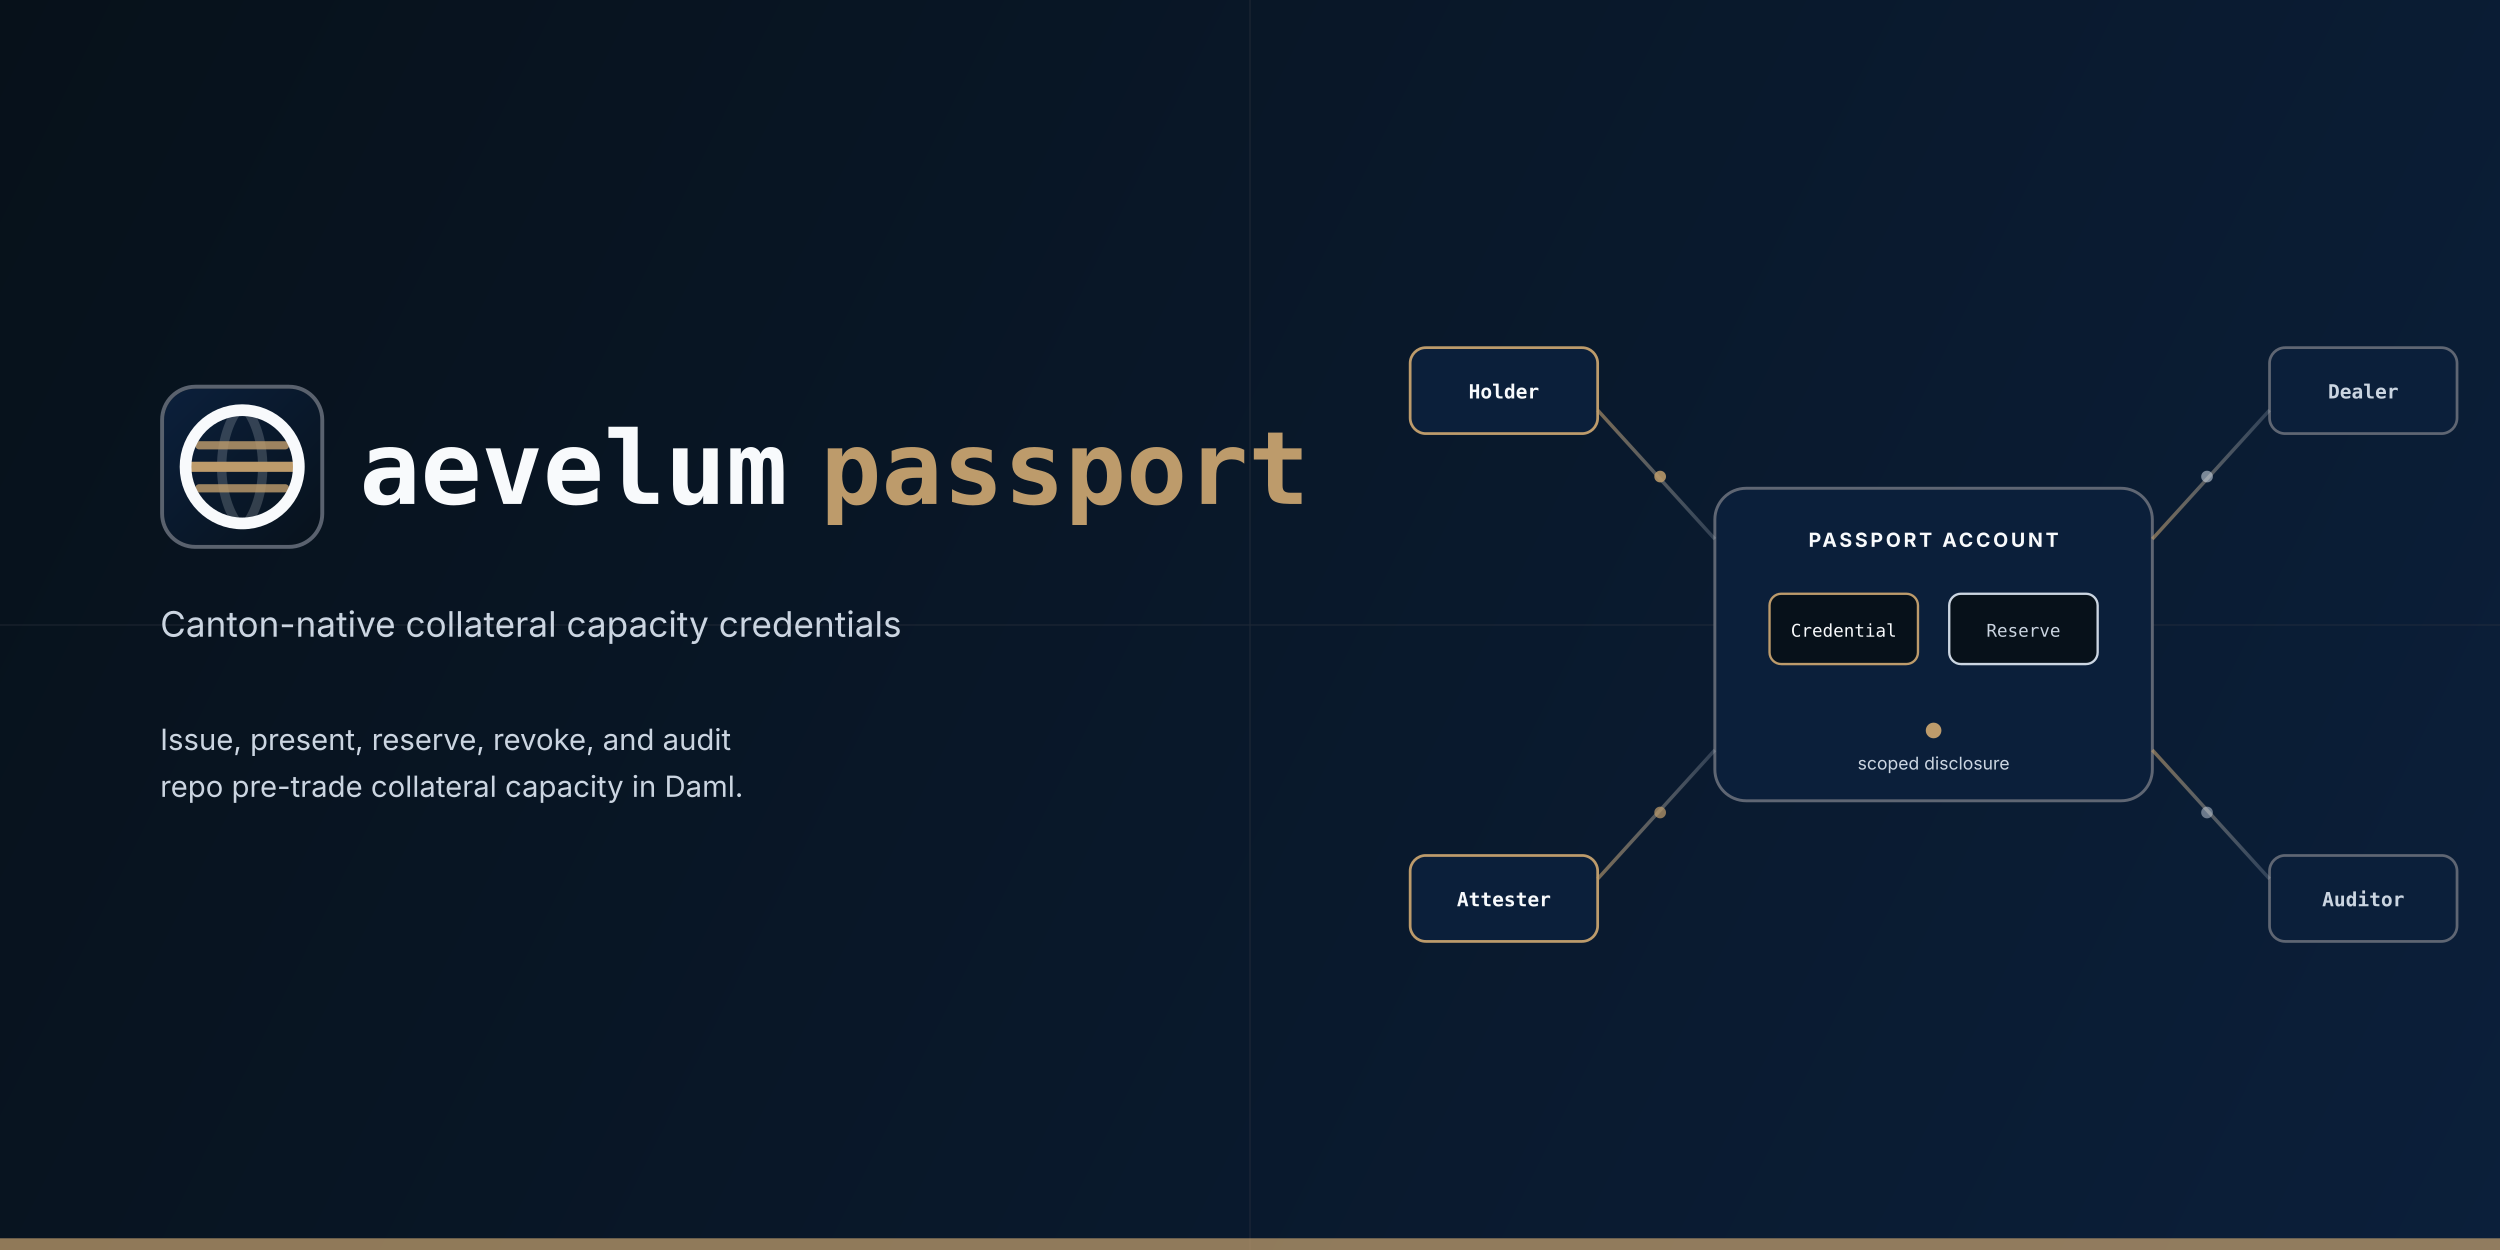
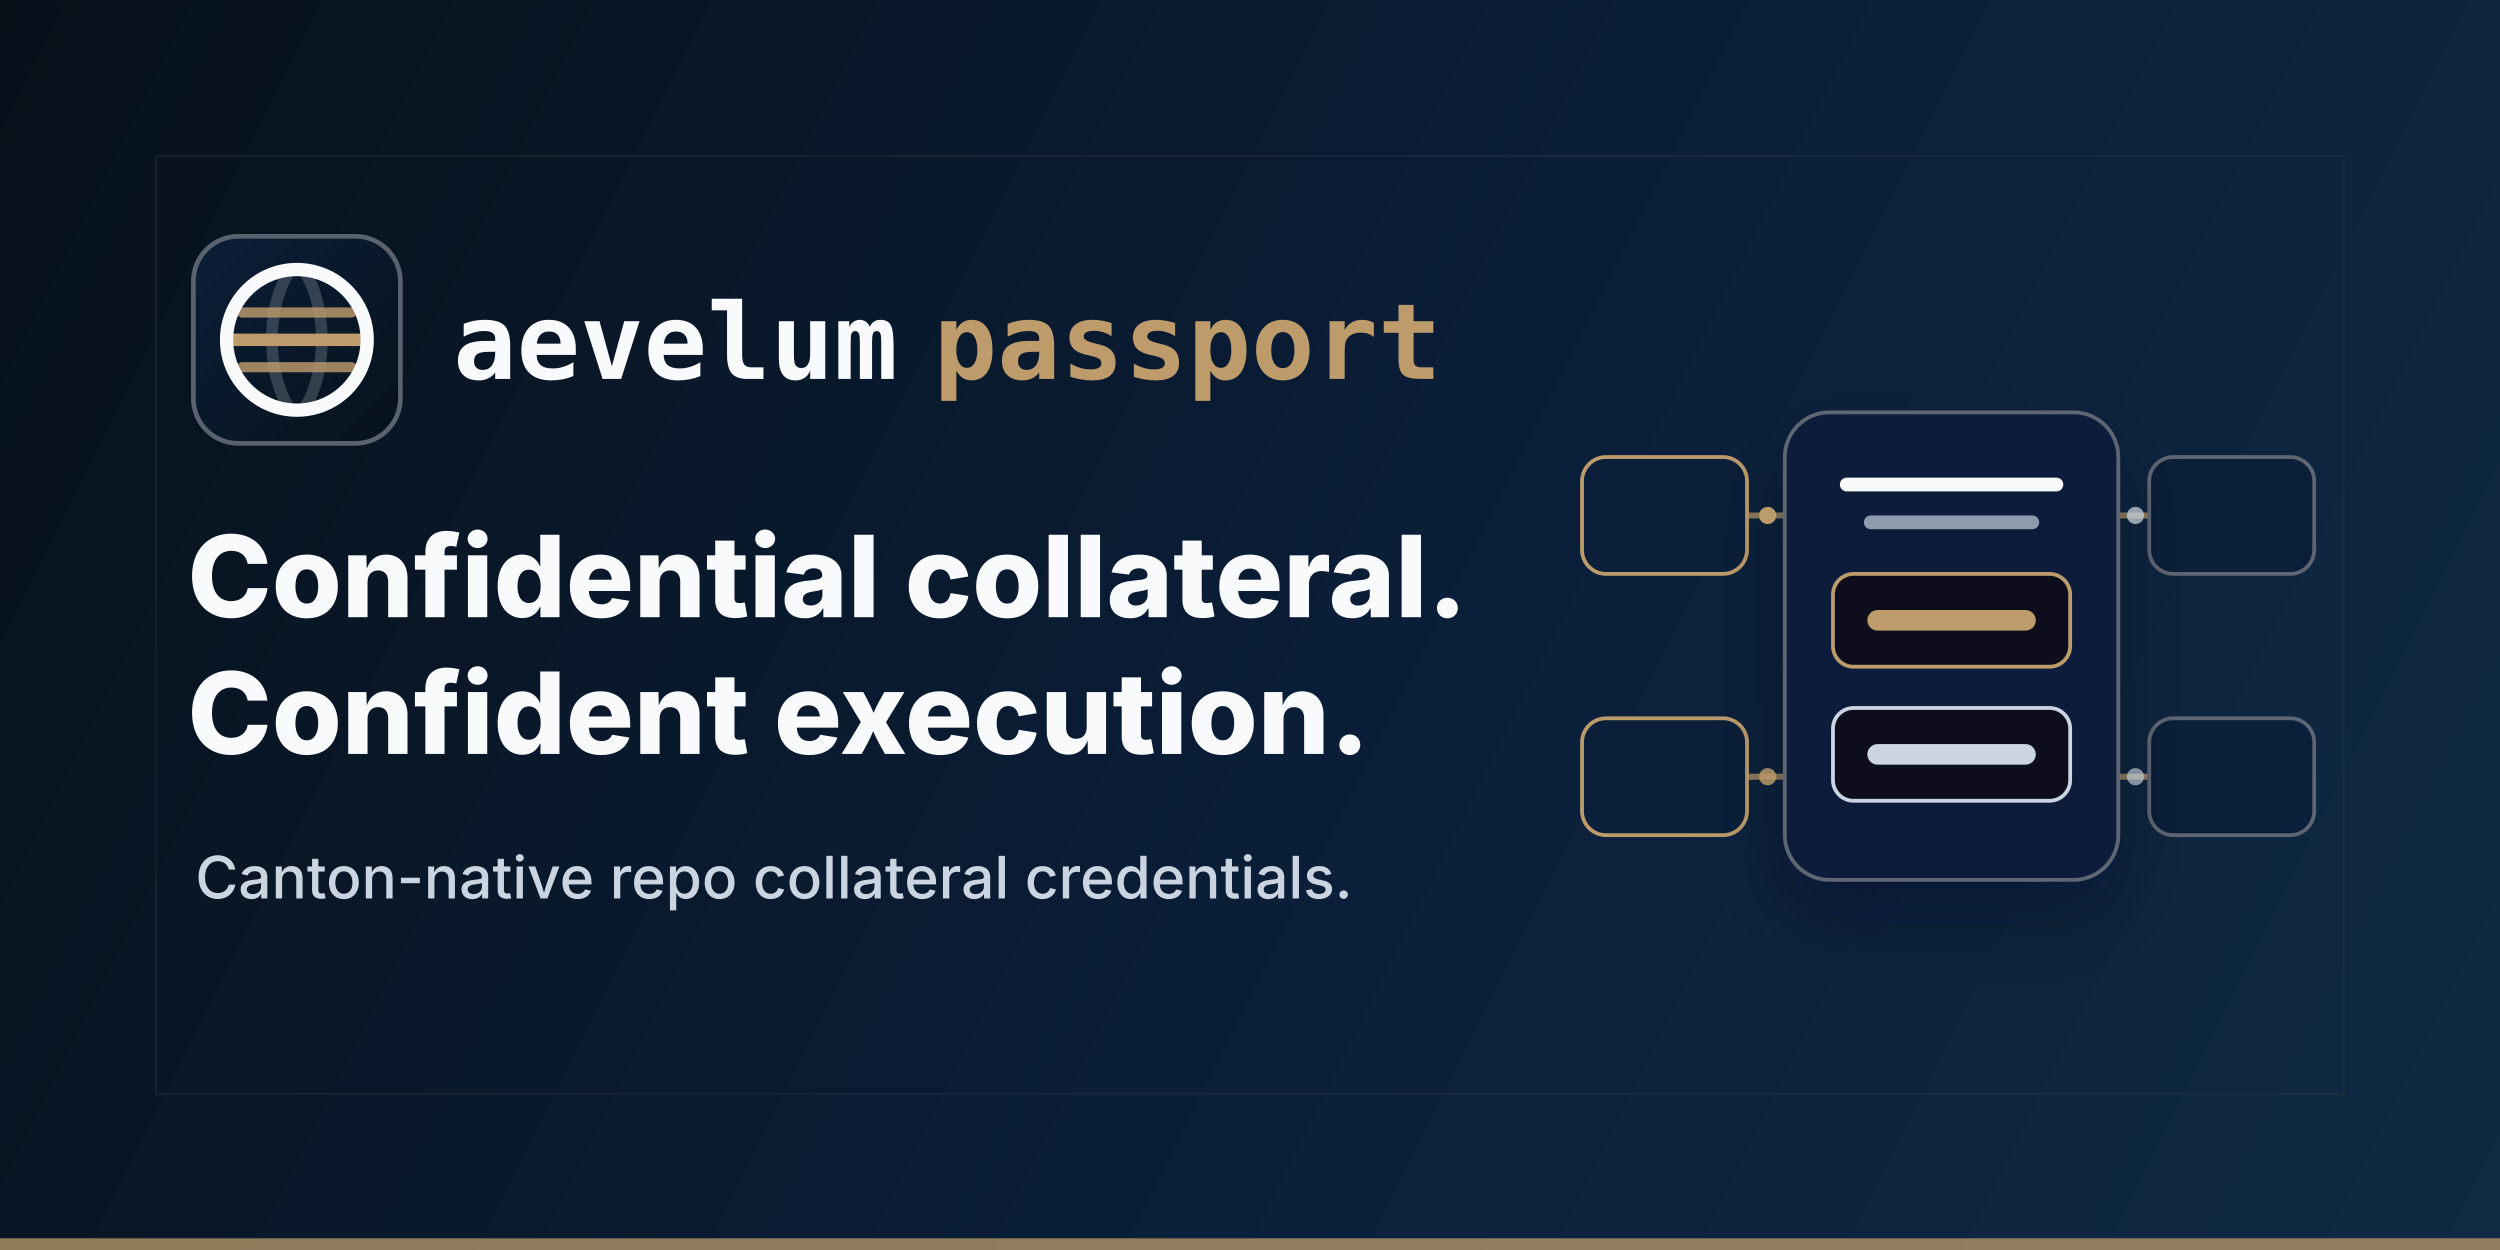
- <svg xmlns="http://www.w3.org/2000/svg" viewBox="0 0 1280 640" fill="none">
+ <svg xmlns="http://www.w3.org/2000/svg" viewBox="0 0 1280 640" fill="none" role="img" aria-label="Aevelum Passport README banner for dark mode">
  <defs>
    <linearGradient id="bg" x1="0" y1="0" x2="1280" y2="640" gradientUnits="userSpaceOnUse">
      <stop stop-color="#07111A" />
-       <stop offset="100%" stop-color="#0B1F3A" />
+       <stop offset="58%" stop-color="#0B1F3A" />
+       <stop offset="100%" stop-color="#102A43" />
    </linearGradient>
-     <linearGradient id="darkSurface" x1="8" y1="8" x2="88" y2="88" gradientUnits="userSpaceOnUse">
+     <linearGradient id="iconSurface" x1="0" y1="0" x2="112" y2="112" gradientUnits="userSpaceOnUse">
      <stop stop-color="#0B1F3A" />
      <stop offset="100%" stop-color="#07111A" />
    </linearGradient>
-     <linearGradient id="linkLine" x1="0" y1="0" x2="1" y2="0">
-       <stop stop-color="#BD9B6B" stop-opacity="0.62" />
-       <stop offset="100%" stop-color="#CBD5E1" stop-opacity="0.20" />
+     <linearGradient id="lineGold" x1="810" y1="190" x2="1185" y2="452" gradientUnits="userSpaceOnUse">
+       <stop stop-color="#BD9B6B" stop-opacity="0.72" />
+       <stop offset="100%" stop-color="#CBD5E1" stop-opacity="0.24" />
    </linearGradient>
+     <filter id="cardShadow" x="-20%" y="-20%" width="140%" height="150%" color-interpolation-filters="sRGB">
+       <feDropShadow dx="0" dy="24" flood-color="#07111A" flood-opacity="0.32" stdDeviation="22" />
+     </filter>
    <clipPath id="globeInterior">
-       <circle cx="44" cy="44" r="29" />
+       <circle cx="56" cy="56" r="36" />
    </clipPath>
  </defs>
  <rect width="1280" height="640" fill="url(#bg)" />
-   <g stroke="#343741" stroke-width="0.5" opacity="0.55">
-     <line x1="0" y1="320" x2="1280" y2="320" />
-     <line x1="640" y1="0" x2="640" y2="640" />
+   <rect x="80" y="80" width="1120" height="480" stroke="#343741" stroke-opacity="0.38" stroke-width="1" />
+   <rect x="0" y="634" width="1280" height="6" fill="#BD9B6B" opacity="0.75" />
+   <g transform="translate(96, 118)">
+     <rect x="4" y="4" width="104" height="104" rx="22" fill="url(#iconSurface)" />
+     <rect x="3" y="3" width="106" height="106" rx="23" stroke="#5F6673" stroke-opacity="0.95" stroke-width="2.4" />
+     <g clip-path="url(#globeInterior)">
+       <path d="M56 16 C39 34 39 78 56 96 C73 78 73 34 56 16" stroke="#F8FAFC" stroke-opacity="0.18" stroke-width="6" stroke-linecap="round" stroke-linejoin="round" />
+       <path d="M21 56 H91" stroke="#BD9B6B" stroke-width="6.4" />
+       <path d="M28 42 H84" stroke="#BD9B6B" stroke-opacity="0.82" stroke-width="5.2" stroke-linecap="round" />
+       <path d="M28 70 H84" stroke="#BD9B6B" stroke-opacity="0.82" stroke-width="5.2" stroke-linecap="round" />
+     </g>
+     <circle cx="56" cy="56" r="36" stroke="#F8FAFC" stroke-width="6.8" />
  </g>
-   <g transform="translate(80, 195)">
-     <rect x="4" y="4" width="80" height="80" rx="16" fill="url(#darkSurface)" />
-     <rect x="3" y="3" width="82" height="82" rx="17" stroke="#5F6673" stroke-opacity="0.95" stroke-width="2" />
-     <g clip-path="url(#globeInterior)">
-       <path d="M44 12 C30 27 30 61 44 76 C58 61 58 27 44 12" stroke="#F8FAFC" stroke-opacity="0.18" stroke-width="4.8" stroke-linecap="round" stroke-linejoin="round" />
-       <path d="M16 44 H72" stroke="#BD9B6B" stroke-width="5.2" />
-       <path d="M22 33 H66" stroke="#BD9B6B" stroke-opacity="0.82" stroke-width="4.2" stroke-linecap="round" />
-       <path d="M22 55 H66" stroke="#BD9B6B" stroke-opacity="0.82" stroke-width="4.2" stroke-linecap="round" />
+   <text x="232" y="194" font-family="'SF Mono', Menlo, Monaco, Consolas, monospace" font-size="54" font-weight="700" fill="#F8FAFC">aevelum</text>
+   <text x="478" y="194" font-family="'SF Mono', Menlo, Monaco, Consolas, monospace" font-size="54" font-weight="700" fill="#BD9B6B">passport</text>
+   <text x="96" y="316" font-family="'Inter', 'SF Pro', -apple-system, system-ui, sans-serif" font-size="58" font-weight="800" fill="#F8FAFC">
+     Confidential collateral.
+   </text>
+   <text x="96" y="386" font-family="'Inter', 'SF Pro', -apple-system, system-ui, sans-serif" font-size="58" font-weight="800" fill="#F8FAFC">
+     Confident execution.
+   </text>
+   <text x="100" y="460" font-family="'Inter', 'SF Pro', -apple-system, system-ui, sans-serif" font-size="30" font-weight="500" fill="#CBD5E1">
+     Canton-native repo collateral credentials.
+   </text>
+   <g transform="translate(810, 190) scale(0.88)">
+     <g stroke="url(#lineGold)" stroke-width="3.5" stroke-linecap="round">
+       <path d="M54 84 H138" />
+       <path d="M54 236 H138" />
+       <path d="M292 84 H374" />
+       <path d="M292 236 H374" />
    </g>
-     <circle cx="44" cy="44" r="29" stroke="#F8FAFC" stroke-width="6" />
+     <g fill="#0B1F3A" stroke-width="2.2">
+       <rect x="0" y="50" width="96" height="68" rx="14" stroke="#BD9B6B" />
+       <rect x="0" y="202" width="96" height="68" rx="14" stroke="#BD9B6B" />
+       <rect x="330" y="50" width="96" height="68" rx="14" stroke="#5F6673" />
+       <rect x="330" y="202" width="96" height="68" rx="14" stroke="#5F6673" />
+     </g>
+     <g filter="url(#cardShadow)">
+       <rect x="118" y="24" width="194" height="272" rx="26" fill="#0B1F3A" stroke="#5F6673" stroke-width="2.2" />
+       <rect x="150" y="62" width="130" height="8" rx="4" fill="#F8FAFC" />
+       <rect x="164" y="84" width="102" height="8" rx="4" fill="#CBD5E1" opacity="0.68" />
+       <rect x="146" y="118" width="138" height="54" rx="12" fill="#07111A" stroke="#BD9B6B" stroke-width="2.2" />
+       <rect x="166" y="139" width="98" height="12" rx="6" fill="#BD9B6B" />
+       <rect x="146" y="196" width="138" height="54" rx="12" fill="#07111A" stroke="#CBD5E1" stroke-width="2.2" />
+       <rect x="166" y="217" width="98" height="12" rx="6" fill="#CBD5E1" />
+     </g>
+     <circle cx="108" cy="84" r="5" fill="#BD9B6B" />
+     <circle cx="108" cy="236" r="5" fill="#BD9B6B" opacity="0.82" />
+     <circle cx="322" cy="84" r="5" fill="#CBD5E1" opacity="0.72" />
+     <circle cx="322" cy="236" r="5" fill="#CBD5E1" opacity="0.62" />
  </g>
-   <text x="184" y="258" font-family="'SF Mono', Menlo, Monaco, Consolas, monospace" font-size="52" font-weight="700" fill="#F8FAFC">aevelum</text>
-   <text x="420" y="258" font-family="'SF Mono', Menlo, Monaco, Consolas, monospace" font-size="52" font-weight="700" fill="#BD9B6B">passport</text>
-   <text x="82" y="326" font-family="'Inter', 'SF Pro', -apple-system, system-ui, sans-serif" font-size="18" fill="#CBD5E1">
-     Canton-native collateral capacity credentials
-   </text>
-   <g font-family="'Inter', system-ui, sans-serif" font-size="15" fill="#CBD5E1">
-     <text x="82" y="384">Issue, present, reserve, revoke, and audit</text>
-     <text x="82" y="408">repo pre-trade collateral capacity in Daml.</text>
-   </g>
-   <g transform="translate(730, 132)">
-     <rect x="148" y="118" width="224" height="160" rx="16" fill="#0B1F3A" stroke="#5F6673" stroke-width="1.5" />
-     <text x="260" y="148" text-anchor="middle" font-family="'Inter', system-ui, sans-serif" font-size="10" font-weight="700" fill="#F8FAFC" letter-spacing="1.4">PASSPORT ACCOUNT</text>
-     <rect x="176" y="172" width="76" height="36" rx="6" fill="#07111A" stroke="#BD9B6B" stroke-width="1.2" />
-     <text x="214" y="194" text-anchor="middle" font-family="'SF Mono', Menlo, monospace" font-size="9" fill="#F8FAFC">Credential</text>
-     <rect x="268" y="172" width="76" height="36" rx="6" fill="#07111A" stroke="#CBD5E1" stroke-width="1.2" />
-     <text x="306" y="194" text-anchor="middle" font-family="'SF Mono', Menlo, monospace" font-size="9" fill="#CBD5E1">Reserve</text>
-     <circle cx="260" cy="242" r="4" fill="#BD9B6B" />
-     <text x="260" y="262" text-anchor="middle" font-family="'Inter', system-ui, sans-serif" font-size="9" fill="#CBD5E1">scoped disclosure</text>
-     <g font-family="'SF Mono', Menlo, monospace" font-size="10" font-weight="600">
-       <g transform="translate(40, 68)">
-         <rect x="-48" y="-22" width="96" height="44" rx="8" fill="#0B1F3A" stroke="#BD9B6B" stroke-width="1.4" />
-         <text y="4" text-anchor="middle" fill="#F8FAFC">Holder</text>
-       </g>
-       <g transform="translate(480, 68)">
-         <rect x="-48" y="-22" width="96" height="44" rx="8" fill="#0B1F3A" stroke="#5F6673" stroke-width="1.4" />
-         <text y="4" text-anchor="middle" fill="#CBD5E1">Dealer</text>
-       </g>
-       <g transform="translate(40, 328)">
-         <rect x="-48" y="-22" width="96" height="44" rx="8" fill="#0B1F3A" stroke="#BD9B6B" stroke-width="1.4" />
-         <text y="4" text-anchor="middle" fill="#F8FAFC">Attester</text>
-       </g>
-       <g transform="translate(480, 328)">
-         <rect x="-48" y="-22" width="96" height="44" rx="8" fill="#0B1F3A" stroke="#5F6673" stroke-width="1.4" />
-         <text y="4" text-anchor="middle" fill="#CBD5E1">Auditor</text>
-       </g>
-     </g>
-     <g stroke="url(#linkLine)" stroke-width="1.8">
-       <line x1="88" y1="78" x2="148" y2="144" />
-       <line x1="432" y1="78" x2="372" y2="144" />
-       <line x1="88" y1="318" x2="148" y2="252" />
-       <line x1="432" y1="318" x2="372" y2="252" />
-     </g>
-     <circle cx="120" cy="112" r="3" fill="#BD9B6B" opacity="0.86" />
-     <circle cx="400" cy="112" r="3" fill="#CBD5E1" opacity="0.58" />
-     <circle cx="120" cy="284" r="3" fill="#BD9B6B" opacity="0.72" />
-     <circle cx="400" cy="284" r="3" fill="#CBD5E1" opacity="0.50" />
-   </g>
-   <rect x="0" y="634" width="1280" height="6" fill="#BD9B6B" opacity="0.75" />
</svg>
